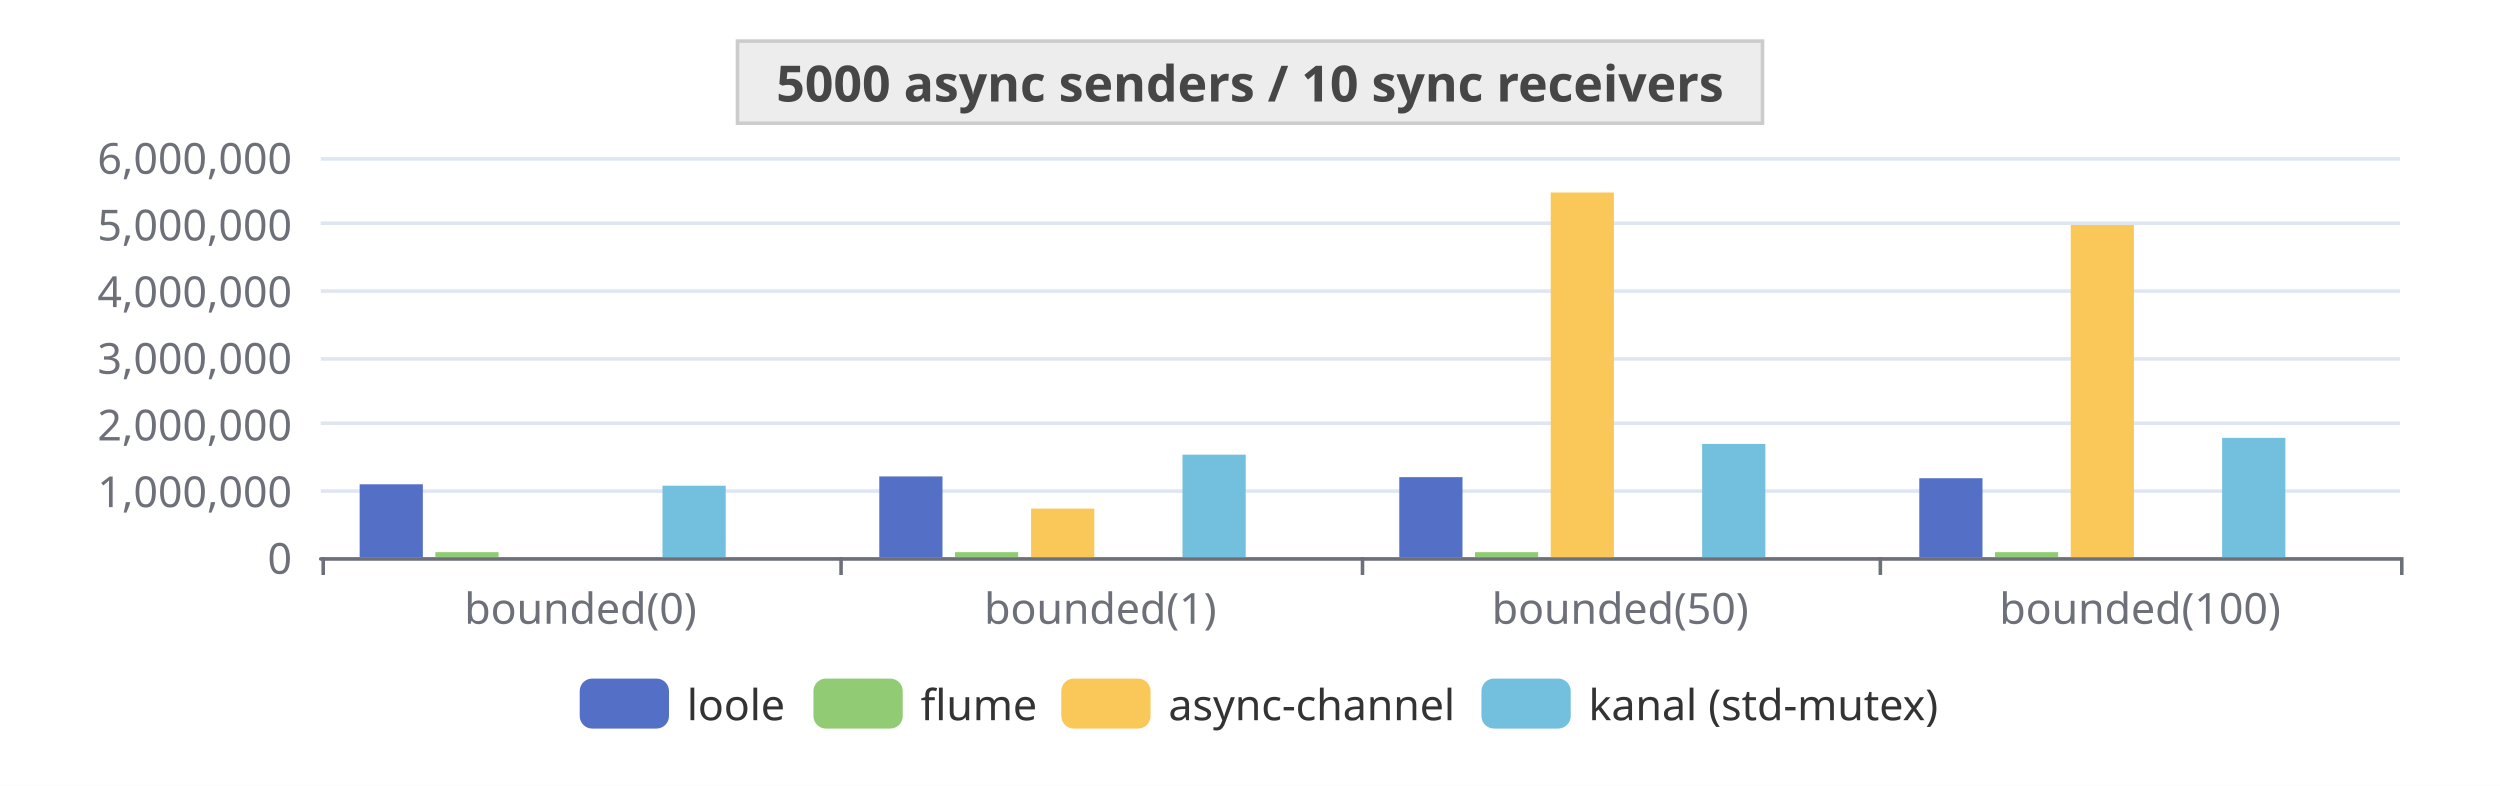
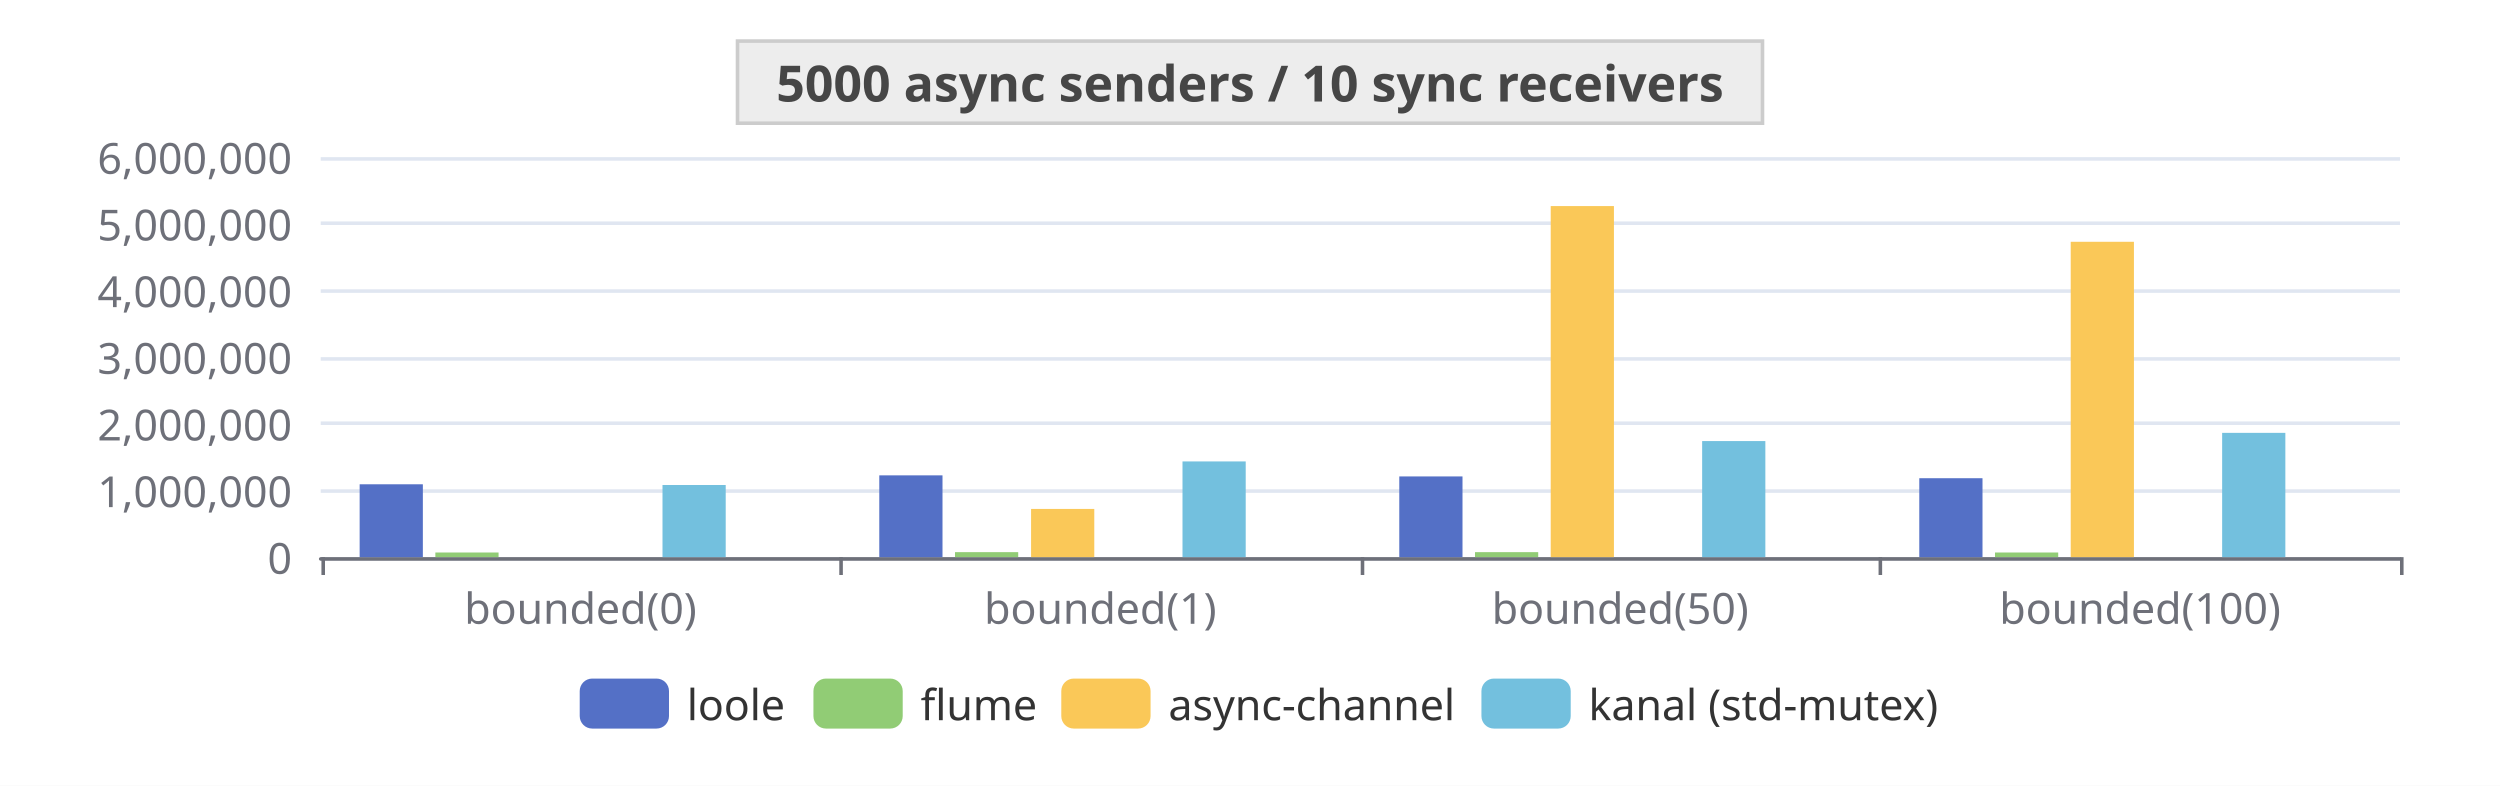
<svg xmlns="http://www.w3.org/2000/svg" width="700" height="220" version="1.1" baseProfile="full" viewBox="0 0 700 220">
  <rect width="700" height="220" x="0" y="0" id="0" fill="white" />
  <path d="M89.8 156.5L672 156.5" fill="none" stroke="#E0E6F1" />
  <path d="M89.8 137.5L672 137.5" fill="none" stroke="#E0E6F1" />
  <path d="M89.8 118.5L672 118.5" fill="none" stroke="#E0E6F1" />
  <path d="M89.8 100.5L672 100.5" fill="none" stroke="#E0E6F1" />
  <path d="M89.8 81.5L672 81.5" fill="none" stroke="#E0E6F1" />
  <path d="M89.8 62.5L672 62.5" fill="none" stroke="#E0E6F1" />
  <path d="M89.8 44.5L672 44.5" fill="none" stroke="#E0E6F1" />
  <path d="M89.8 156.5L672 156.5" fill="none" stroke="#6E7079" stroke-linecap="round" />
  <path d="M90.5 156L90.5 161" fill="none" stroke="#6E7079" />
  <path d="M235.5 156L235.5 161" fill="none" stroke="#6E7079" />
  <path d="M381.5 156L381.5 161" fill="none" stroke="#6E7079" />
  <path d="M526.5 156L526.5 161" fill="none" stroke="#6E7079" />
  <path d="M672.5 156L672.5 161" fill="none" stroke="#6E7079" />
  <text dominant-baseline="central" text-anchor="end" style="font-size:12px;font-family:sans-serif;" transform="translate(81.76 156)" fill="#6E7079">0</text>
  <text dominant-baseline="central" text-anchor="end" style="font-size:12px;font-family:sans-serif;" transform="translate(81.76 137.3333)" fill="#6E7079">1,000,000</text>
  <text dominant-baseline="central" text-anchor="end" style="font-size:12px;font-family:sans-serif;" transform="translate(81.76 118.6667)" fill="#6E7079">2,000,000</text>
  <text dominant-baseline="central" text-anchor="end" style="font-size:12px;font-family:sans-serif;" transform="translate(81.76 100)" fill="#6E7079">3,000,000</text>
  <text dominant-baseline="central" text-anchor="end" style="font-size:12px;font-family:sans-serif;" transform="translate(81.76 81.3333)" fill="#6E7079">4,000,000</text>
  <text dominant-baseline="central" text-anchor="end" style="font-size:12px;font-family:sans-serif;" transform="translate(81.76 62.6667)" fill="#6E7079">5,000,000</text>
  <text dominant-baseline="central" text-anchor="end" style="font-size:12px;font-family:sans-serif;" transform="translate(81.76 44)" fill="#6E7079">6,000,000</text>
  <text dominant-baseline="central" text-anchor="middle" style="font-size:12px;font-family:sans-serif;" y="6" transform="translate(162.54 164)" fill="#6E7079">bounded(0)</text>
  <text dominant-baseline="central" text-anchor="middle" style="font-size:12px;font-family:sans-serif;" y="6" transform="translate(308.1 164)" fill="#6E7079">bounded(1)</text>
  <text dominant-baseline="central" text-anchor="middle" style="font-size:12px;font-family:sans-serif;" y="6" transform="translate(453.66 164)" fill="#6E7079">bounded(50)</text>
  <text dominant-baseline="central" text-anchor="middle" style="font-size:12px;font-family:sans-serif;" y="6" transform="translate(599.22 164)" fill="#6E7079">bounded(100)</text>
  <path d="M100.7 156l17.7 0l0 -20.4l-17.7 0Z" fill="#5470c6" />
-   <path d="M246.2 156l17.7 0l0 -22.6l-17.7 0Z" fill="#5470c6" />
-   <path d="M391.8 156l17.7 0l0 -22.4l-17.7 0Z" fill="#5470c6" />
+   <path d="M246.2 156l17.7 0l0 -22.9l-17.7 0Z" fill="#5470c6" />
+   <path d="M391.8 156l17.7 0l0 -22.6l-17.7 0Z" fill="#5470c6" />
  <path d="M537.4 156l17.7 0l0 -22.1l-17.7 0Z" fill="#5470c6" />
-   <path d="M121.9 156l17.7 0l0 -1.4l-17.7 0Z" fill="#91cc75" />
+   <path d="M121.9 156l17.7 0l0 -1.3l-17.7 0Z" fill="#91cc75" />
  <path d="M267.4 156l17.7 0l0 -1.4l-17.7 0Z" fill="#91cc75" />
  <path d="M413 156l17.7 0l0 -1.4l-17.7 0Z" fill="#91cc75" />
-   <path d="M558.6 156l17.7 0l0 -1.4l-17.7 0Z" fill="#91cc75" />
+   <path d="M558.6 156l17.7 0l0 -1.3l-17.7 0Z" fill="#91cc75" />
  <path d="M143.1 156l17.7 0l0 0l-17.7 0Z" fill="#fac858" />
-   <path d="M288.7 156l17.7 0l0 -13.6l-17.7 0Z" fill="#fac858" />
-   <path d="M434.2 156l17.7 0l0 -102.1l-17.7 0Z" fill="#fac858" />
-   <path d="M579.8 156l17.7 0l0 -93l-17.7 0Z" fill="#fac858" />
+   <path d="M288.7 156l17.7 0l0 -13.5l-17.7 0Z" fill="#fac858" />
+   <path d="M434.2 156l17.7 0l0 -98.3l-17.7 0Z" fill="#fac858" />
+   <path d="M579.8 156l17.7 0l0 -88.3l-17.7 0Z" fill="#fac858" />
  <path d="M164.3 156l17.7 0l0 0l-17.7 0Z" fill="#ee6666" />
  <path d="M309.9 156l17.7 0l0 0l-17.7 0Z" fill="#ee6666" />
  <path d="M455.4 156l17.7 0l0 0l-17.7 0Z" fill="#ee6666" />
  <path d="M601 156l17.7 0l0 0l-17.7 0Z" fill="#ee6666" />
-   <path d="M185.5 156l17.7 0l0 -20l-17.7 0Z" fill="#73c0de" />
-   <path d="M331.1 156l17.7 0l0 -28.7l-17.7 0Z" fill="#73c0de" />
-   <path d="M476.6 156l17.7 0l0 -31.7l-17.7 0Z" fill="#73c0de" />
-   <path d="M622.2 156l17.7 0l0 -33.4l-17.7 0Z" fill="#73c0de" />
+   <path d="M185.5 156l17.7 0l0 -20.2l-17.7 0Z" fill="#73c0de" />
+   <path d="M331.1 156l17.7 0l0 -26.8l-17.7 0Z" fill="#73c0de" />
+   <path d="M476.6 156l17.7 0l0 -32.5l-17.7 0Z" fill="#73c0de" />
+   <path d="M622.2 156l17.7 0l0 -34.8l-17.7 0Z" fill="#73c0de" />
  <path d="M206.7 156l17.7 0l0 0l-17.7 0Z" fill="#3ba272" />
  <path d="M352.3 156l17.7 0l0 0l-17.7 0Z" fill="#3ba272" />
  <path d="M497.8 156l17.7 0l0 0l-17.7 0Z" fill="#3ba272" />
  <path d="M643.4 156l17.7 0l0 0l-17.7 0Z" fill="#3ba272" />
  <path d="M-5 -5l385.4 0l0 24l-385.4 0Z" transform="translate(162.32 190)" fill="rgb(0,0,0)" fill-opacity="0" stroke="#ccc" stroke-width="0" />
  <path d="M3.5 0L21.5 0A3.5 3.5 0 0 1 25 3.5L25 10.5A3.5 3.5 0 0 1 21.5 14L3.5 14A3.5 3.5 0 0 1 0 10.5L0 3.5A3.5 3.5 0 0 1 3.5 0" transform="translate(162.32 190)" fill="#5470c6" />
  <text dominant-baseline="central" text-anchor="start" style="font-size:12px;font-family:sans-serif;" x="30" y="7" transform="translate(162.32 190)" fill="#333">loole</text>
  <path d="M3.5 0L21.5 0A3.5 3.5 0 0 1 25 3.5L25 10.5A3.5 3.5 0 0 1 21.5 14L3.5 14A3.5 3.5 0 0 1 0 10.5L0 3.5A3.5 3.5 0 0 1 3.5 0" transform="translate(227.76 190)" fill="#91cc75" />
  <text dominant-baseline="central" text-anchor="start" style="font-size:12px;font-family:sans-serif;" x="30" y="7" transform="translate(227.76 190)" fill="#333">flume</text>
  <path d="M3.5 0L21.5 0A3.5 3.5 0 0 1 25 3.5L25 10.5A3.5 3.5 0 0 1 21.5 14L3.5 14A3.5 3.5 0 0 1 0 10.5L0 3.5A3.5 3.5 0 0 1 3.5 0" transform="translate(297.16 190)" fill="#fac858" />
  <text dominant-baseline="central" text-anchor="start" style="font-size:12px;font-family:sans-serif;" x="30" y="7" transform="translate(297.16 190)" fill="#333">async-channel</text>
  <path d="M3.5 0L21.5 0A3.5 3.5 0 0 1 25 3.5L25 10.5A3.5 3.5 0 0 1 21.5 14L3.5 14A3.5 3.5 0 0 1 0 10.5L0 3.5A3.5 3.5 0 0 1 3.5 0" transform="translate(414.8 190)" fill="#73c0de" />
  <text dominant-baseline="central" text-anchor="start" style="font-size:12px;font-family:sans-serif;" xml:space="preserve" x="30" y="7" transform="translate(414.8 190)" fill="#333">kanal (std-mutex)</text>
  <path d="M-143.5 -4.5l287 0l0 23l-287 0Z" transform="translate(350 16)" fill="#ddd8" stroke="#ccc" />
  <text dominant-baseline="central" text-anchor="middle" style="font-size:14px;font-family:sans-serif;font-weight:bold;" xml:space="preserve" y="7" transform="translate(350 16)" fill="#464646">5000 async senders / 10 sync receivers</text>
</svg>
